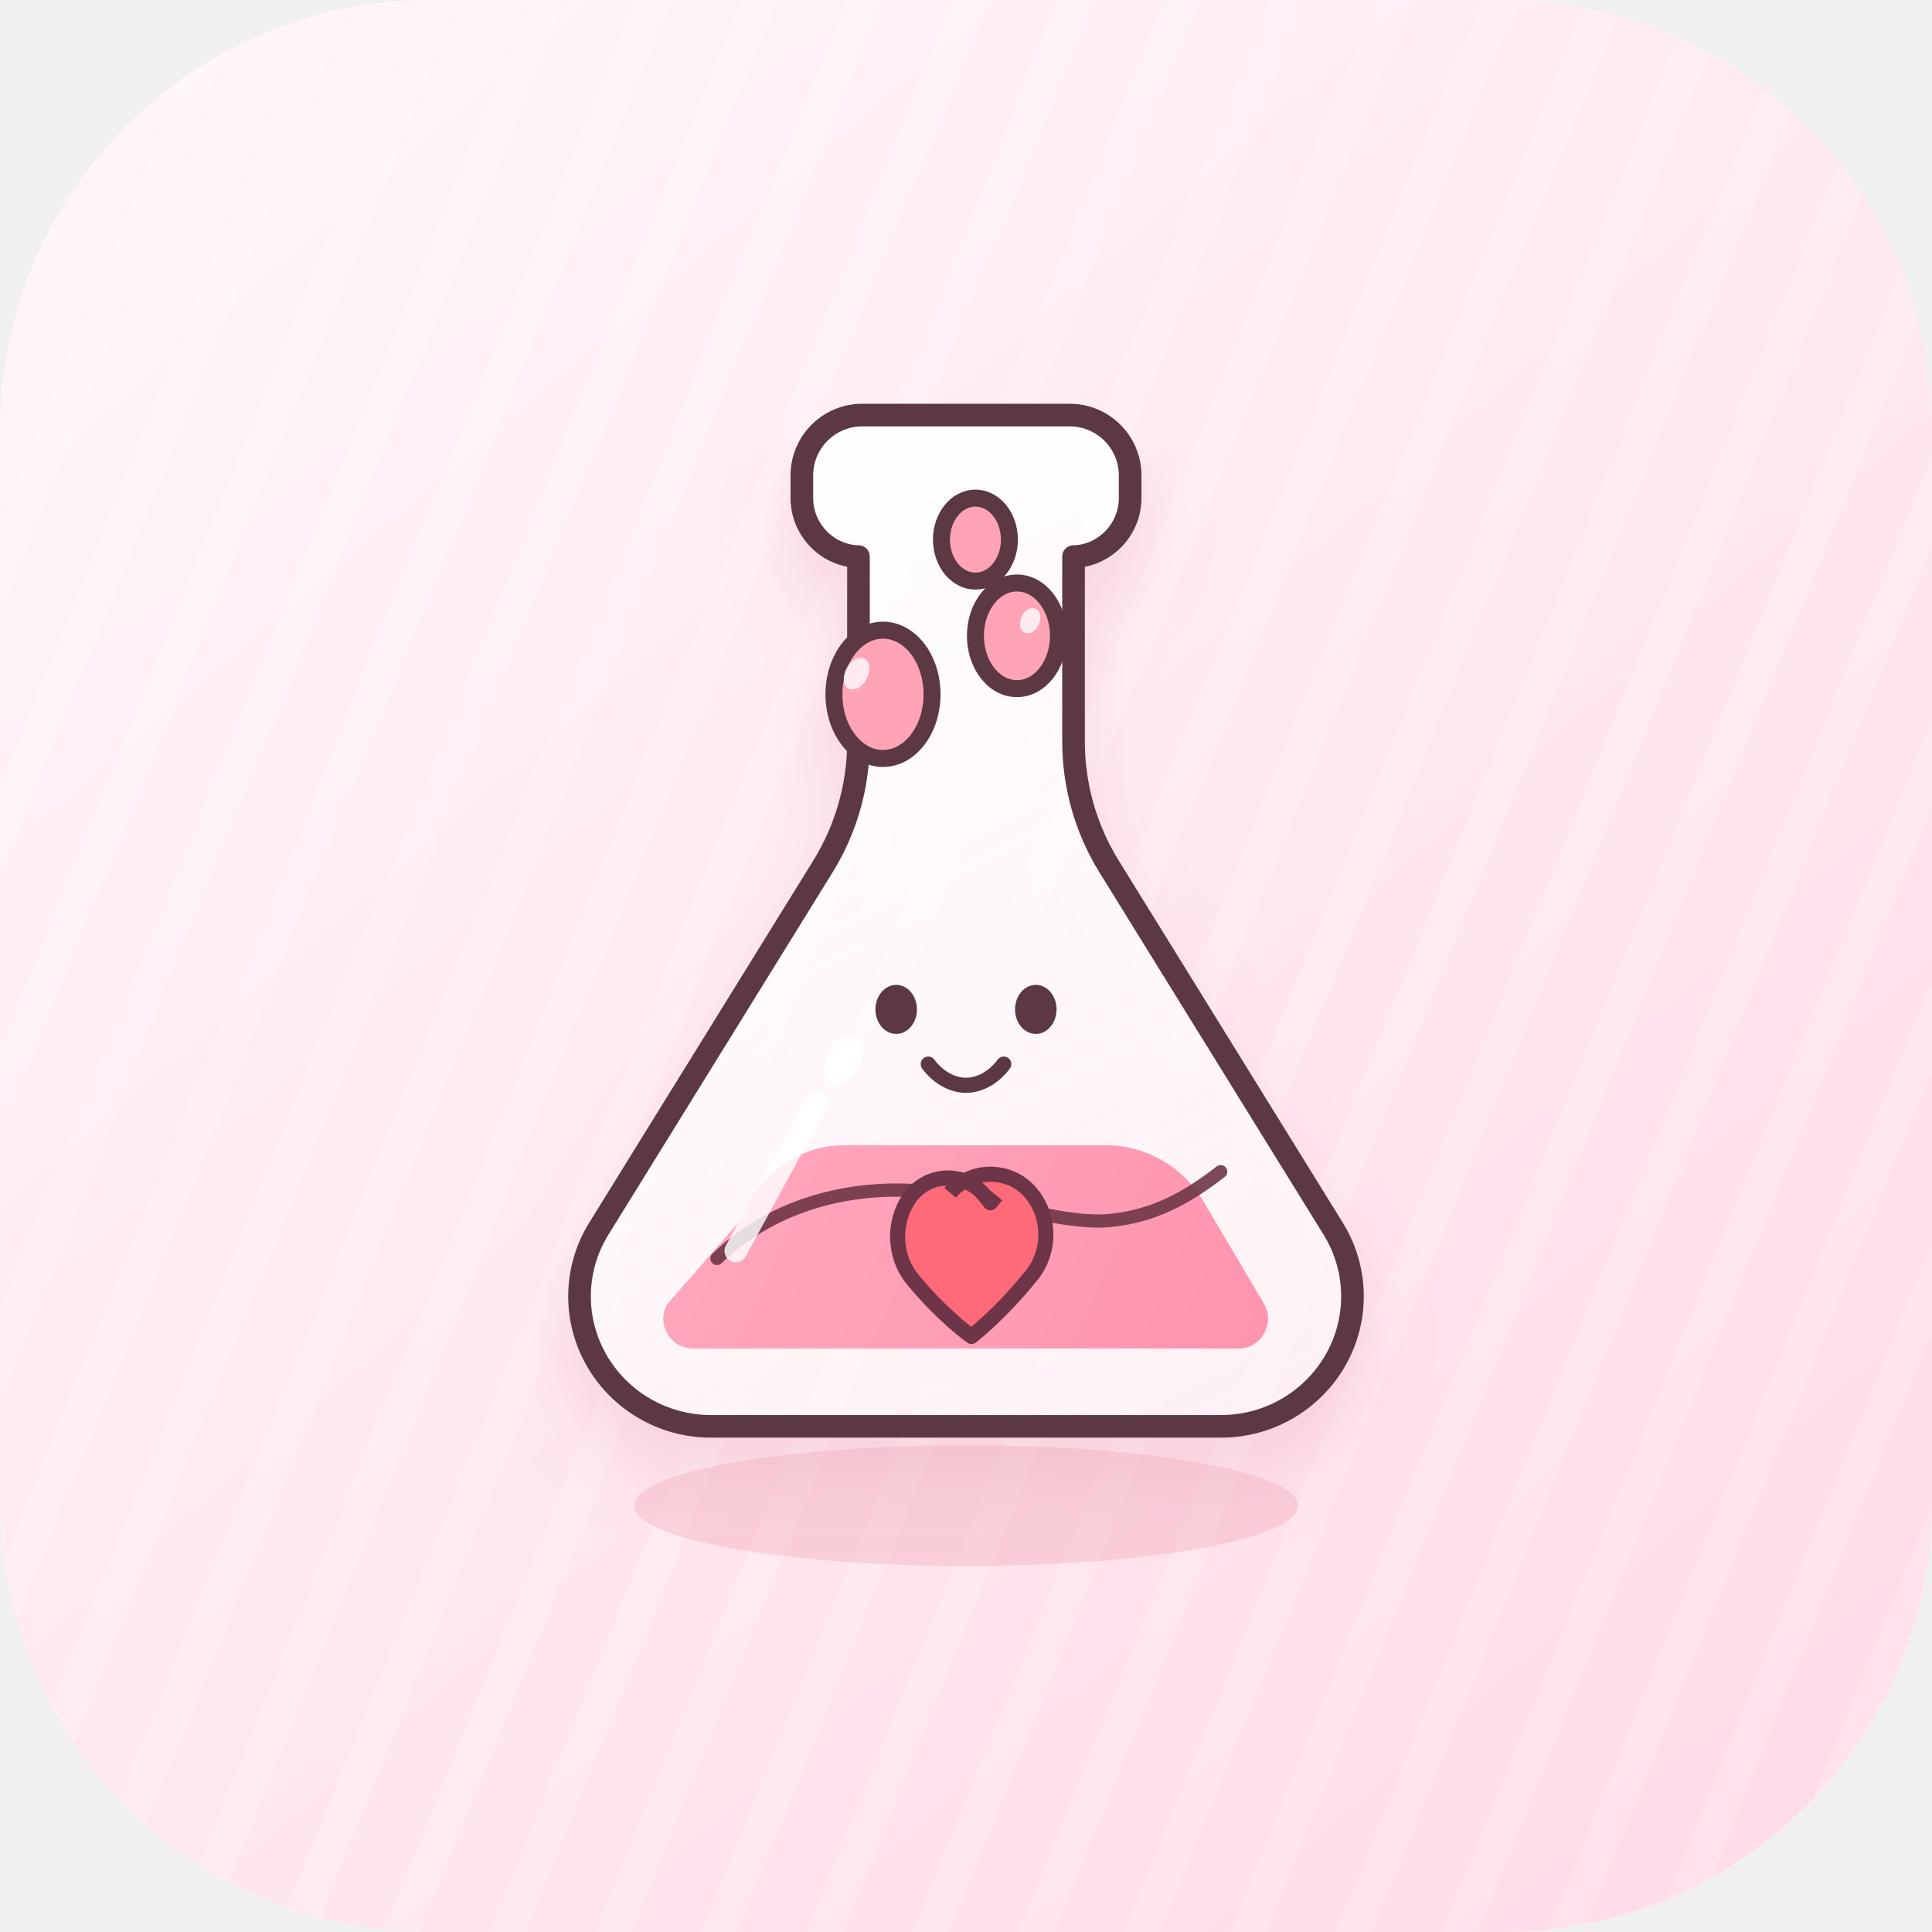
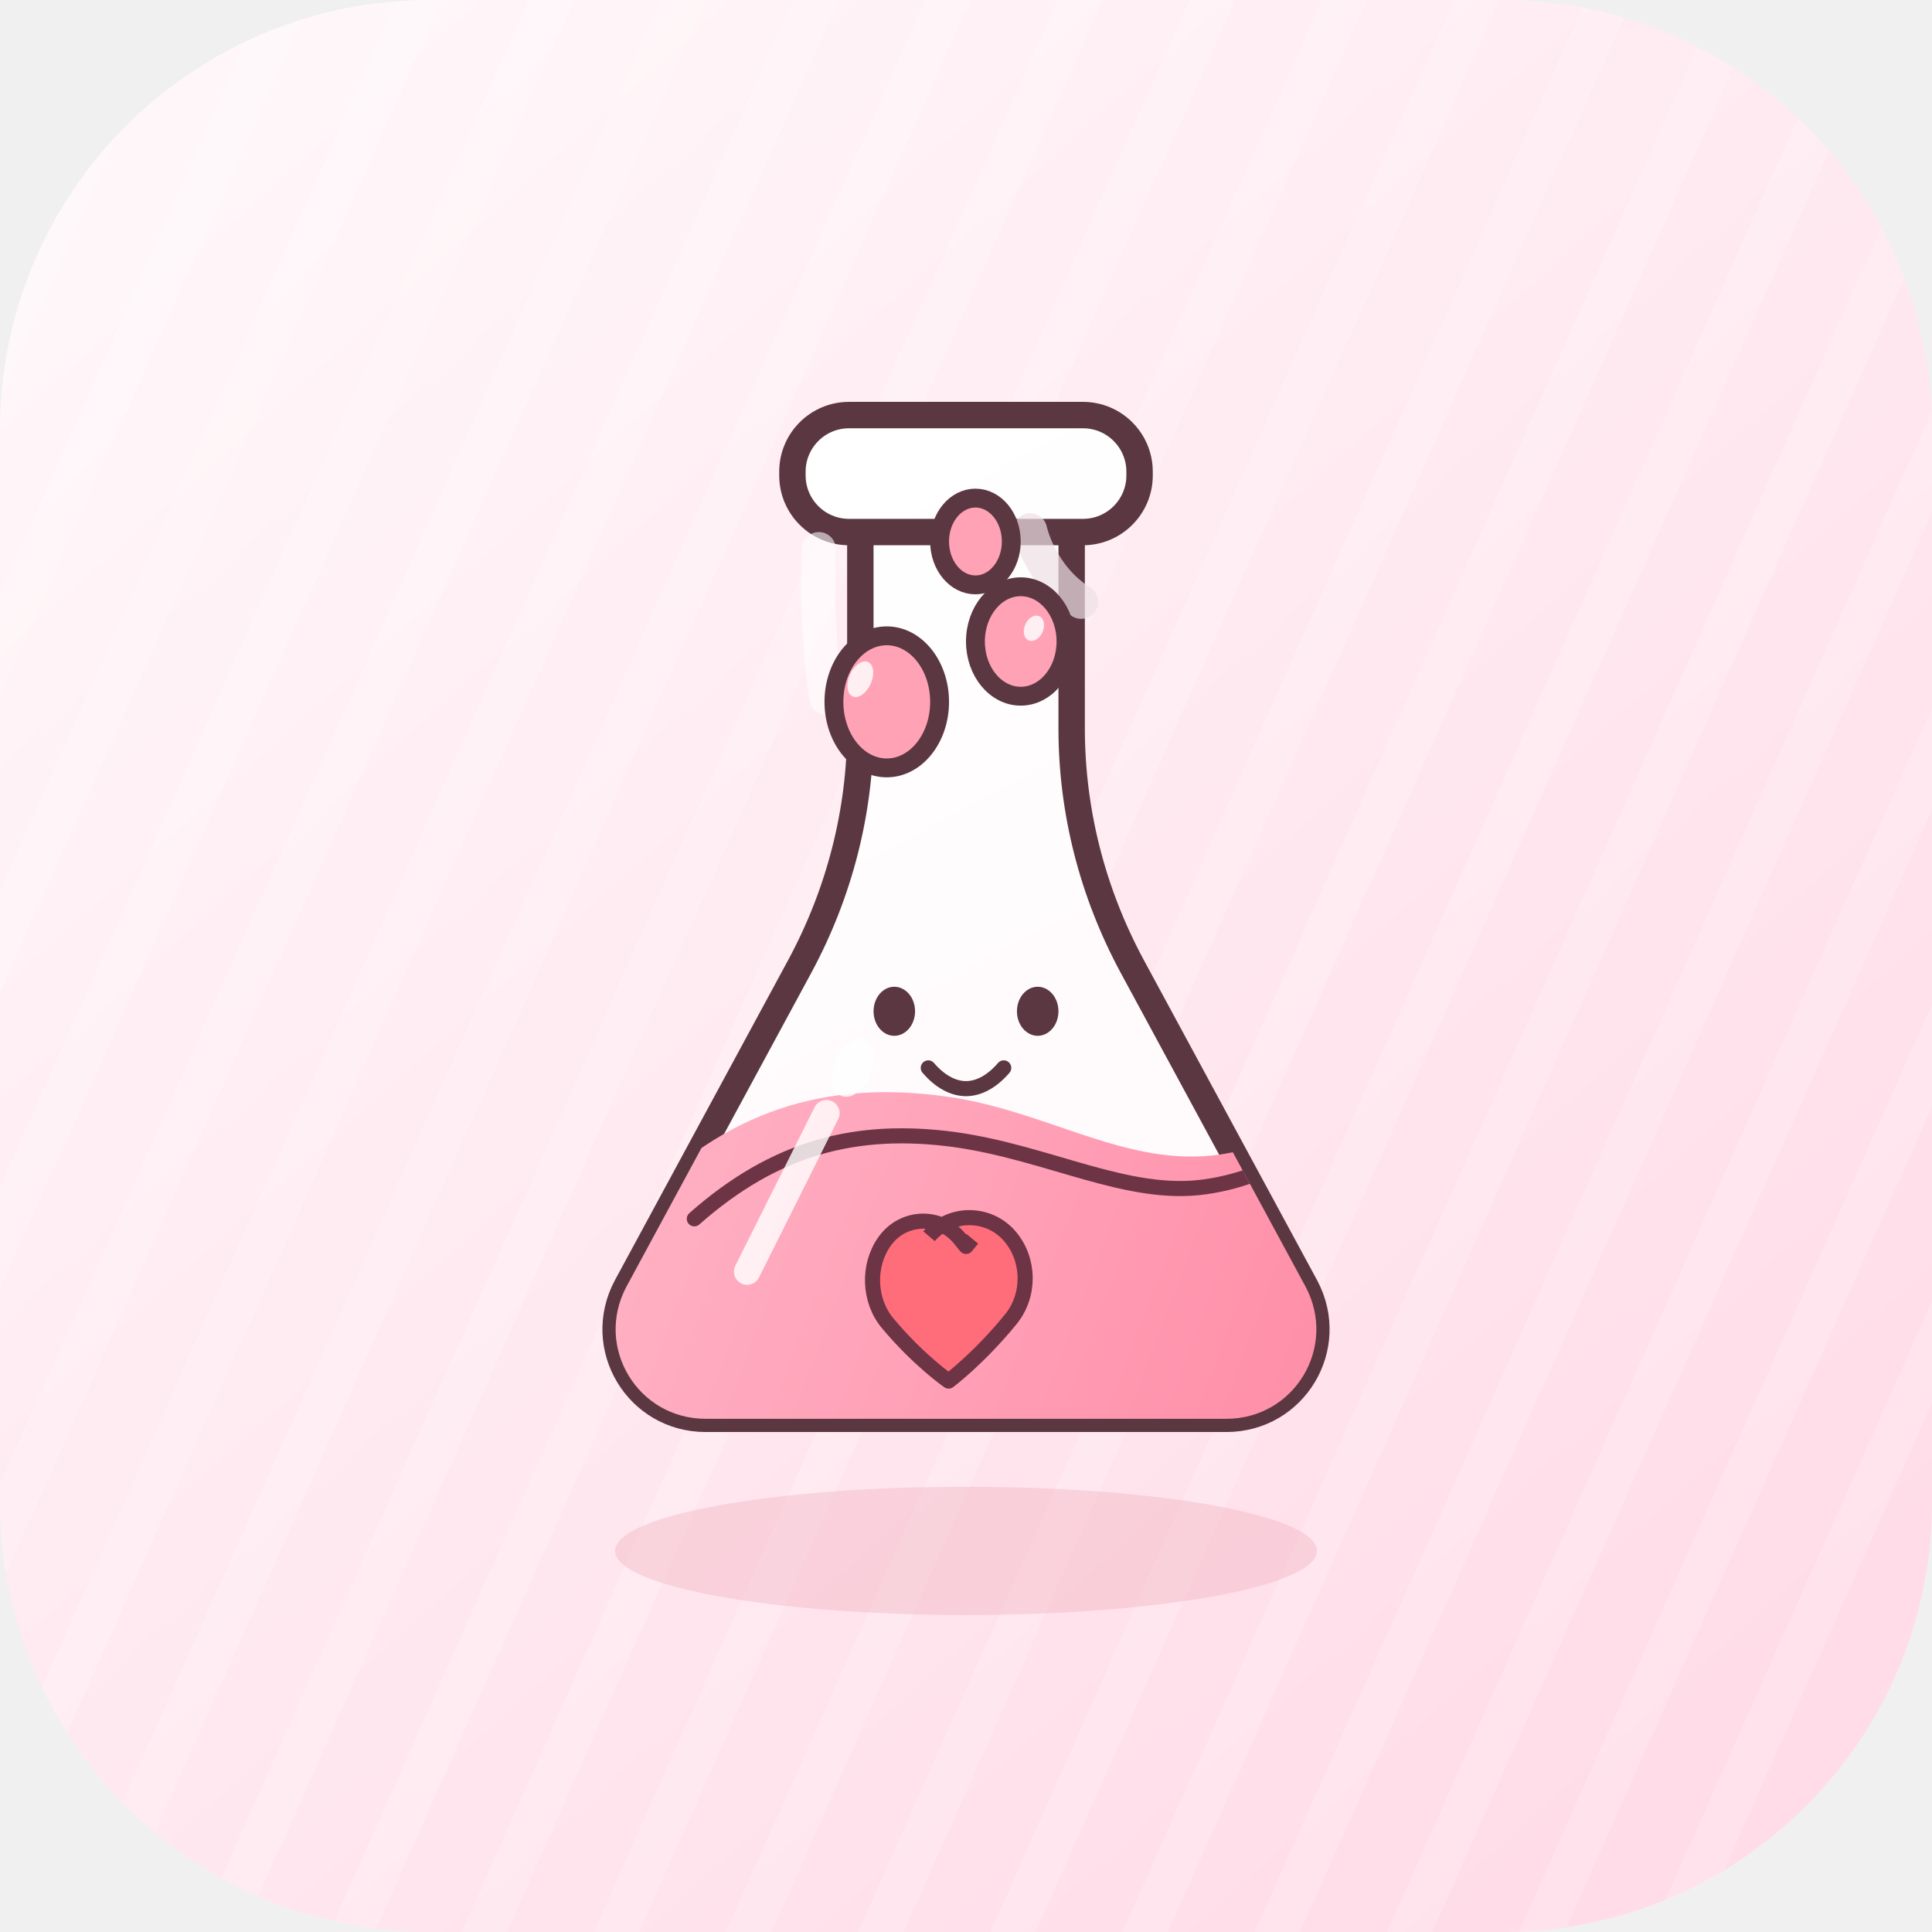
<svg xmlns="http://www.w3.org/2000/svg" width="1024" height="1024" viewBox="0 0 1024 1024" fill="none">
  <defs>
-     <linearGradient id="bg" x1="128" y1="64" x2="896" y2="960" gradientUnits="userSpaceOnUse">
-       <stop stop-color="#FFF5F8" />
+     <linearGradient id="bg" x1="124" y1="88" x2="888" y2="940" gradientUnits="userSpaceOnUse">
+       <stop stop-color="#FFF6F9" />
      <stop offset="1" stop-color="#FFDCE8" />
    </linearGradient>
-     <linearGradient id="liquid" x1="310" y1="636" x2="694" y2="808" gradientUnits="userSpaceOnUse">
-       <stop stop-color="#FFAABF" />
-       <stop offset="1" stop-color="#FF90AC" />
+     <pattern id="stripes" patternUnits="userSpaceOnUse" width="64" height="64" patternTransform="rotate(24)">
+       <rect width="64" height="64" fill="transparent" />
+       <rect width="22" height="64" fill="#FFFFFF" fill-opacity="0.18" />
+     </pattern>
+     <linearGradient id="liquid" x1="332" y1="622" x2="695" y2="760" gradientUnits="userSpaceOnUse">
+       <stop stop-color="#FFB1C4" />
+       <stop offset="1" stop-color="#FF8EA8" />
    </linearGradient>
-     <linearGradient id="glassShine" x1="402" y1="270" x2="664" y2="808" gradientUnits="userSpaceOnUse">
-       <stop stop-color="#FFFFFF" stop-opacity="0.95" />
-       <stop offset="1" stop-color="#FFF7FA" stop-opacity="0.8" />
+     <linearGradient id="glass" x1="398" y1="276" x2="646" y2="740" gradientUnits="userSpaceOnUse">
+       <stop stop-color="#FFFFFF" />
+       <stop offset="1" stop-color="#FFF8FB" />
    </linearGradient>
-     <pattern id="stripes" patternUnits="userSpaceOnUse" width="52" height="52" patternTransform="rotate(22)">
-       <rect width="52" height="52" fill="transparent" />
-       <rect x="0" y="0" width="18" height="52" fill="#FFFFFF" fill-opacity="0.18" />
-     </pattern>
-     <filter id="softShadow" x="208" y="214" width="608" height="672" filterUnits="userSpaceOnUse" color-interpolation-filters="sRGB">
-       <feDropShadow dx="0" dy="22" stdDeviation="18" flood-color="#E9A8B7" flood-opacity="0.34" />
-     </filter>
+     <clipPath id="flask-clip">
+       <path d="M456 278V386C456 430 445 473 424 512L332 682C315 714 338 752 374 752H650C686 752 709 714 692 682L600 512C579 473 568 430 568 386V278H456Z" />
+     </clipPath>
  </defs>
  <rect width="1024" height="1024" rx="228" fill="url(#bg)" />
  <rect width="1024" height="1024" rx="228" fill="url(#stripes)" />
-   <ellipse cx="512" cy="798" rx="176" ry="32" fill="#F0A8B6" fill-opacity="0.36" />
-   <g filter="url(#softShadow)">
-     <path d="M425 252C425 234.327 439.327 220 457 220H567C584.673 220 599 234.327 599 252V264C599 280.255 586.255 294 570 295H569V393C569 416.405 575.519 439.347 587.835 459.249L706.661 651.298C719.822 672.573 720.252 699.338 707.787 721.025C695.322 742.711 672.225 756 647.211 756H376.789C351.775 756 328.678 742.711 316.213 721.025C303.748 699.338 304.178 672.573 317.339 651.298L436.165 459.249C448.481 439.347 455 416.405 455 393V295H454C437.745 294 425 280.255 425 264V252Z" fill="url(#glassShine)" stroke="#5C3743" stroke-width="12" stroke-linejoin="round" />
-     <path d="M394 645C401.194 622.315 423.822 607 447.62 607H585.935C607.199 607 626.886 618.216 637.691 636.493L669.862 690.915C676.083 701.438 668.496 714.75 656.272 714.75H367.343C355.436 714.75 347.842 702.02 353.421 691.501L394 645Z" fill="url(#liquid)" />
-     <path d="M380 667C408 640 446 629 484 631C520 633 559 649 587 647C611 645 629 635 647 621" stroke="#6D3546" stroke-width="7" stroke-linecap="round" stroke-linejoin="round" opacity="0.9" />
-     <path d="M503.567 632.208C514.793 618.973 535.484 619.096 546.551 632.463C556.779 644.819 556.942 663.205 546.928 675.737C530.452 696.359 514.912 708.328 514.912 708.328C514.912 708.328 499.602 697.558 483.509 677.86C473.76 665.926 473.129 647.692 482.067 634.995C491.662 621.363 511.348 620.747 521.788 633.612L524.942 637.497L528.132 633.641" fill="#FF6B79" stroke="#6D3546" stroke-width="8" stroke-linejoin="round" />
-     <ellipse cx="475" cy="535" rx="11" ry="13" fill="#5C3743" />
-     <ellipse cx="549" cy="535" rx="11" ry="13" fill="#5C3743" />
-     <path d="M492 564C497.651 571.572 505.236 575.223 512 575.223C518.764 575.223 526.349 571.572 532 564" stroke="#5C3743" stroke-width="8" stroke-linecap="round" />
-     <path d="M390 663L433 584" stroke="#FFFFFF" stroke-width="12" stroke-linecap="round" opacity="0.82" />
-     <ellipse cx="447" cy="562" rx="9" ry="14" transform="rotate(26 447 562)" fill="#FFFFFF" fill-opacity="0.82" />
-     <ellipse cx="468" cy="368" rx="26" ry="34" fill="#FFA4B7" stroke="#5C3743" stroke-width="9" />
-     <ellipse cx="539" cy="337" rx="22" ry="28" fill="#FFA4B7" stroke="#5C3743" stroke-width="9" />
-     <ellipse cx="517" cy="286" rx="18" ry="22" fill="#FFA4B7" stroke="#5C3743" stroke-width="9" />
-     <ellipse cx="454" cy="357" rx="6" ry="9" transform="rotate(28 454 357)" fill="#FFFFFF" fill-opacity="0.78" />
-     <ellipse cx="546" cy="329" rx="5" ry="7" transform="rotate(24 546 329)" fill="#FFFFFF" fill-opacity="0.78" />
+   <ellipse cx="512" cy="822" rx="186" ry="34" fill="#EFA7B7" fill-opacity="0.34" />
+   <path d="M456 278V386C456 430 445 473 424 512L332 682C315 714 338 752 374 752H650C686 752 709 714 692 682L600 512C579 473 568 430 568 386V278H456Z" fill="url(#glass)" stroke="#5B3742" stroke-width="14" stroke-linejoin="round" />
+   <rect x="420" y="220" width="184" height="62" rx="30" fill="url(#glass)" stroke="#5B3742" stroke-width="14" />
+   <g clip-path="url(#flask-clip)">
+     <path d="M340 635C390 585 444 572 507 582C560 591 602 621 652 611C673 607 690 599 706 587V760H318V685L340 635Z" fill="url(#liquid)" />
+     <path d="M368 646C411 608 454 597 506 604C556 611 598 635 639 629C660 626 678 618 692 607" stroke="#6C3445" stroke-width="8" stroke-linecap="round" />
+     <path d="M396 674L438 590" stroke="#FFFFFF" stroke-width="14" stroke-linecap="round" opacity="0.82" />
+     <ellipse cx="452" cy="566" rx="10" ry="16" transform="rotate(22 452 566)" fill="#FFFFFF" fill-opacity="0.82" />
  </g>
+   <ellipse cx="474" cy="536" rx="11" ry="13" fill="#5B3742" />
+   <ellipse cx="550" cy="536" rx="11" ry="13" fill="#5B3742" />
+   <path d="M492 566C498 573 505 577 512 577C519 577 526 573 532 566" stroke="#5B3742" stroke-width="8" stroke-linecap="round" />
+   <path d="M492.396 655.216C503.761 641.978 524.283 642.117 535.469 655.508C545.884 667.974 545.997 686.645 535.736 699.244C518.858 719.969 502.795 732 502.795 732C502.795 732 487.017 721.154 470.442 701.309C460.457 689.354 459.736 670.823 468.815 658.006C478.549 644.267 498.168 643.562 508.699 656.551L512.008 660.633L515.354 656.601" fill="#FF6C7A" stroke="#6C3445" stroke-width="8" stroke-linejoin="round" />
+   <path d="M546 281C546 281 551 305 573 319" stroke="#EEDFE5" stroke-width="18" stroke-linecap="round" opacity="0.7" />
+   <path d="M434 291C434 291 432 335 438 370" stroke="#FFFFFF" stroke-width="18" stroke-linecap="round" opacity="0.58" />
+   <ellipse cx="470" cy="372" rx="28" ry="35" fill="#FFA2B6" stroke="#5B3742" stroke-width="10" />
+   <ellipse cx="541" cy="340" rx="24" ry="29" fill="#FFA2B6" stroke="#5B3742" stroke-width="10" />
+   <ellipse cx="517" cy="287" rx="19" ry="23" fill="#FFA2B6" stroke="#5B3742" stroke-width="10" />
+   <ellipse cx="456" cy="360" rx="6" ry="10" transform="rotate(24 456 360)" fill="#FFFFFF" fill-opacity="0.82" />
+   <ellipse cx="548" cy="333" rx="5" ry="7" transform="rotate(24 548 333)" fill="#FFFFFF" fill-opacity="0.82" />
</svg>
